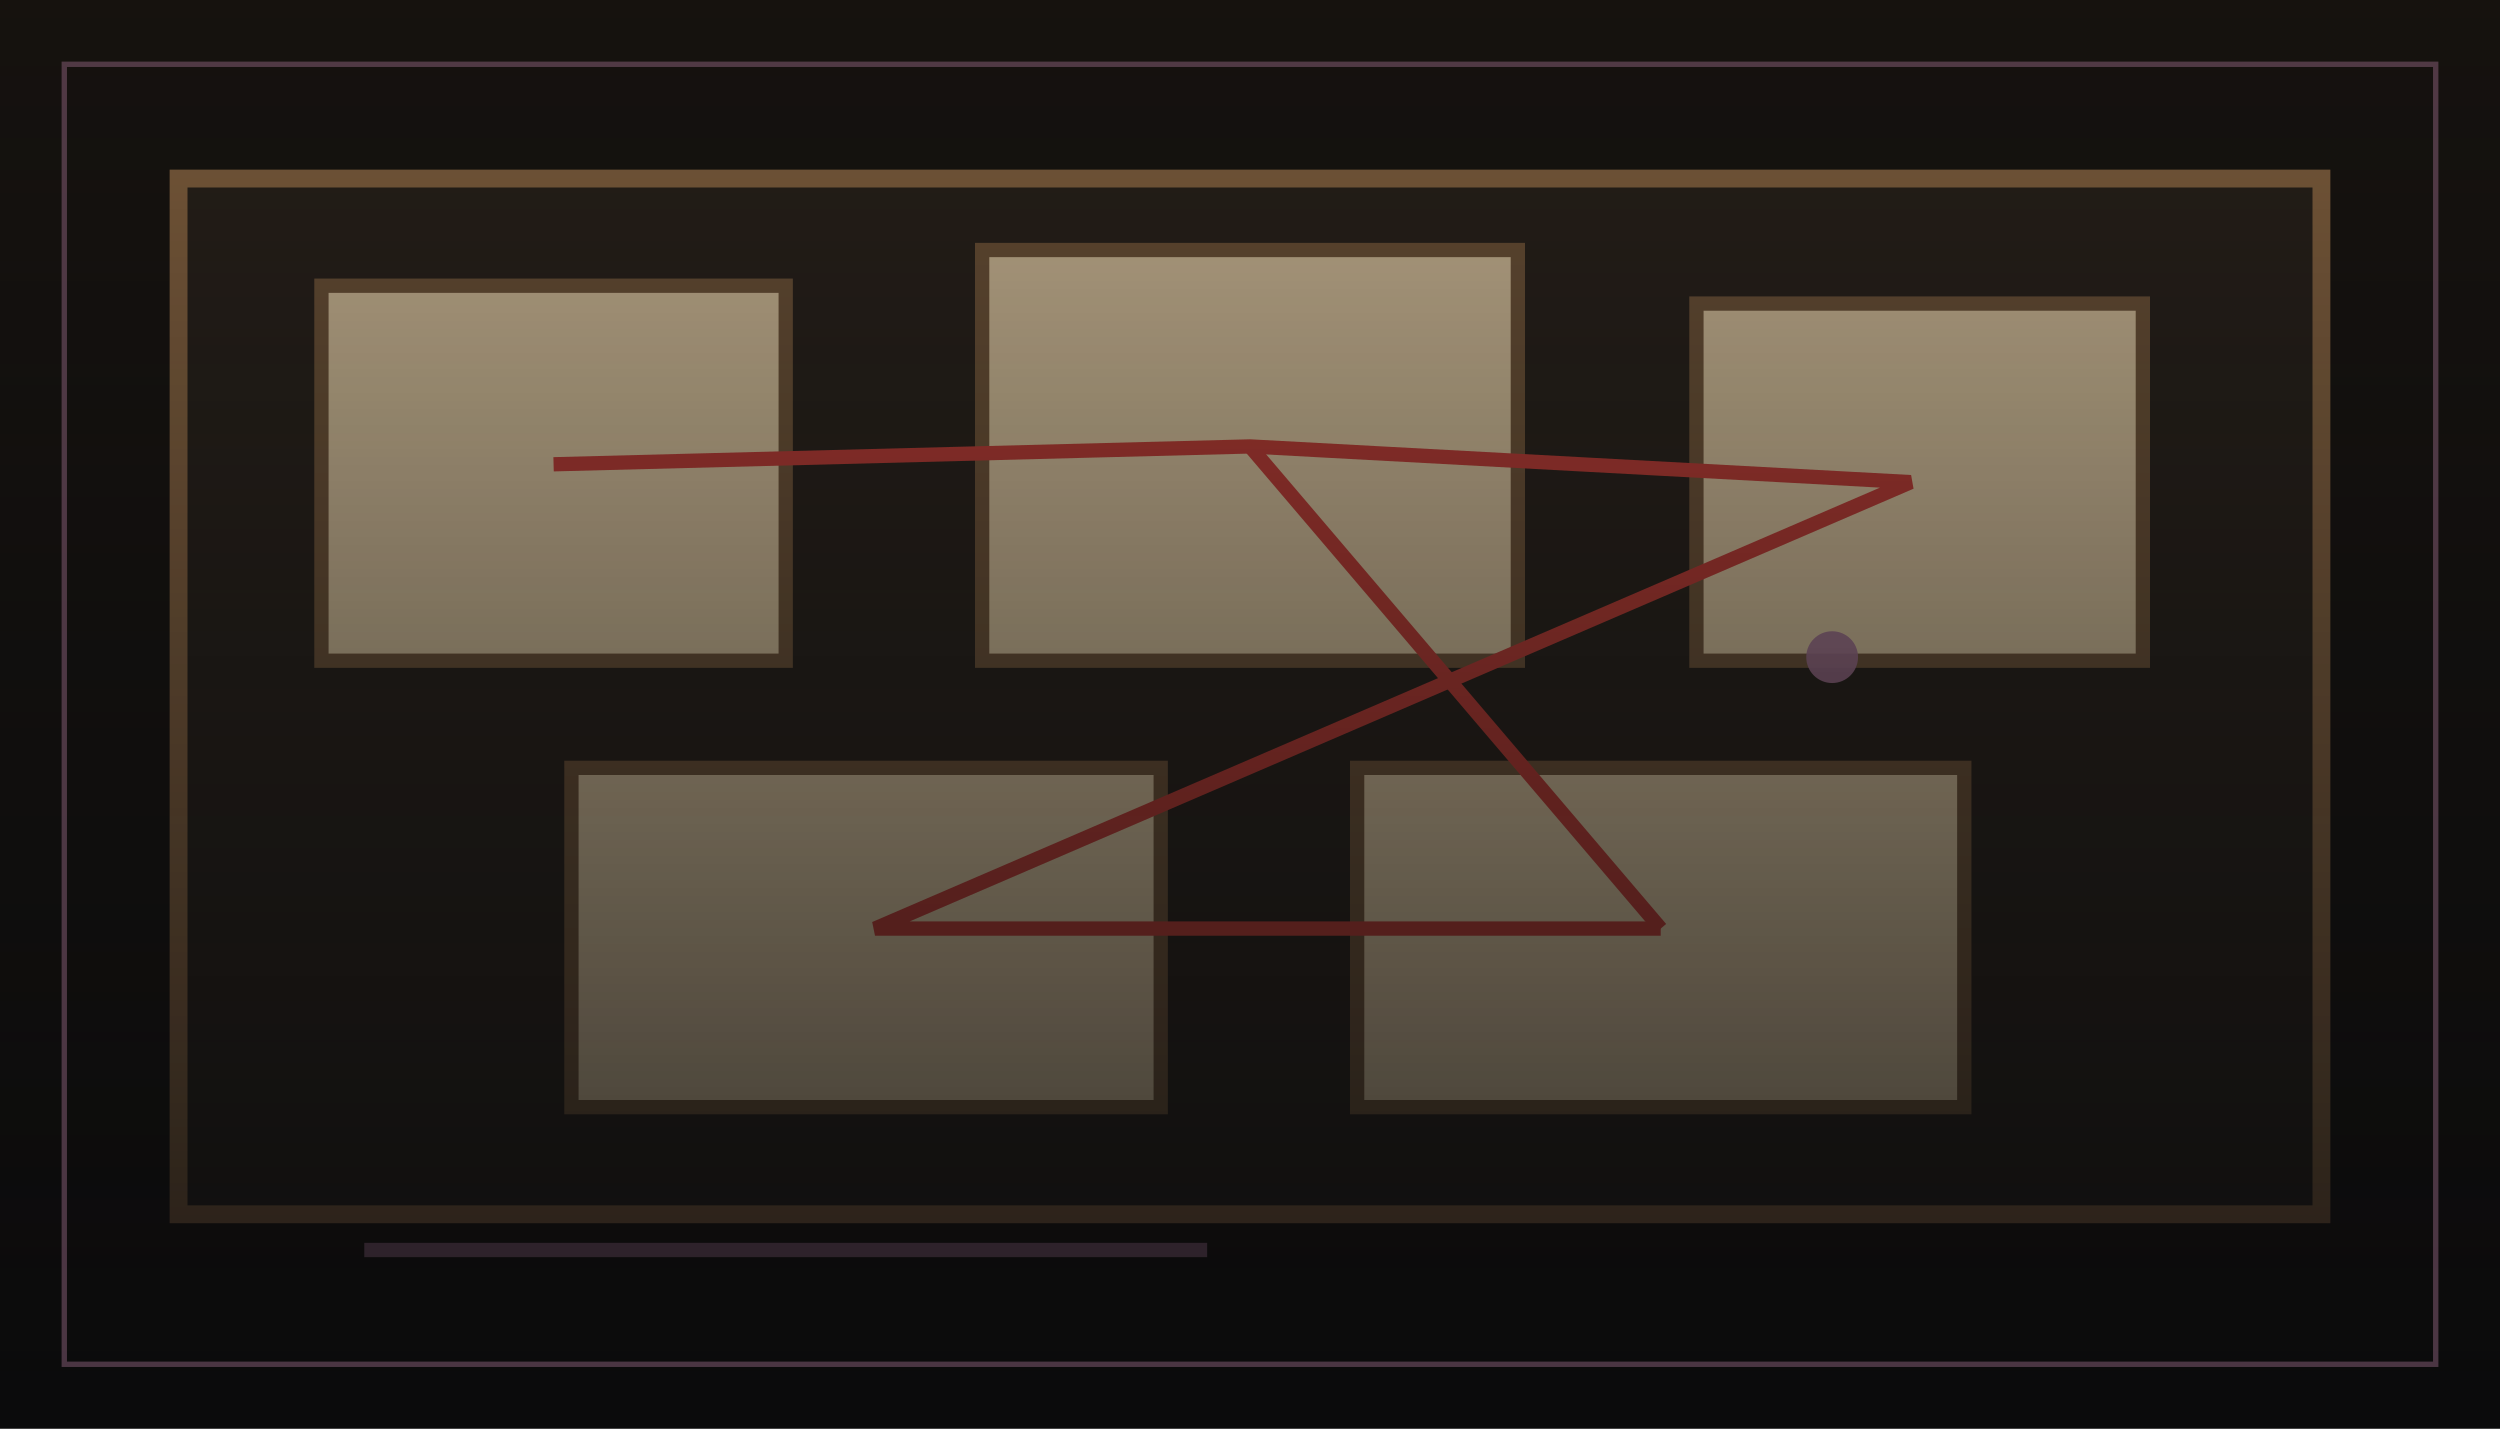
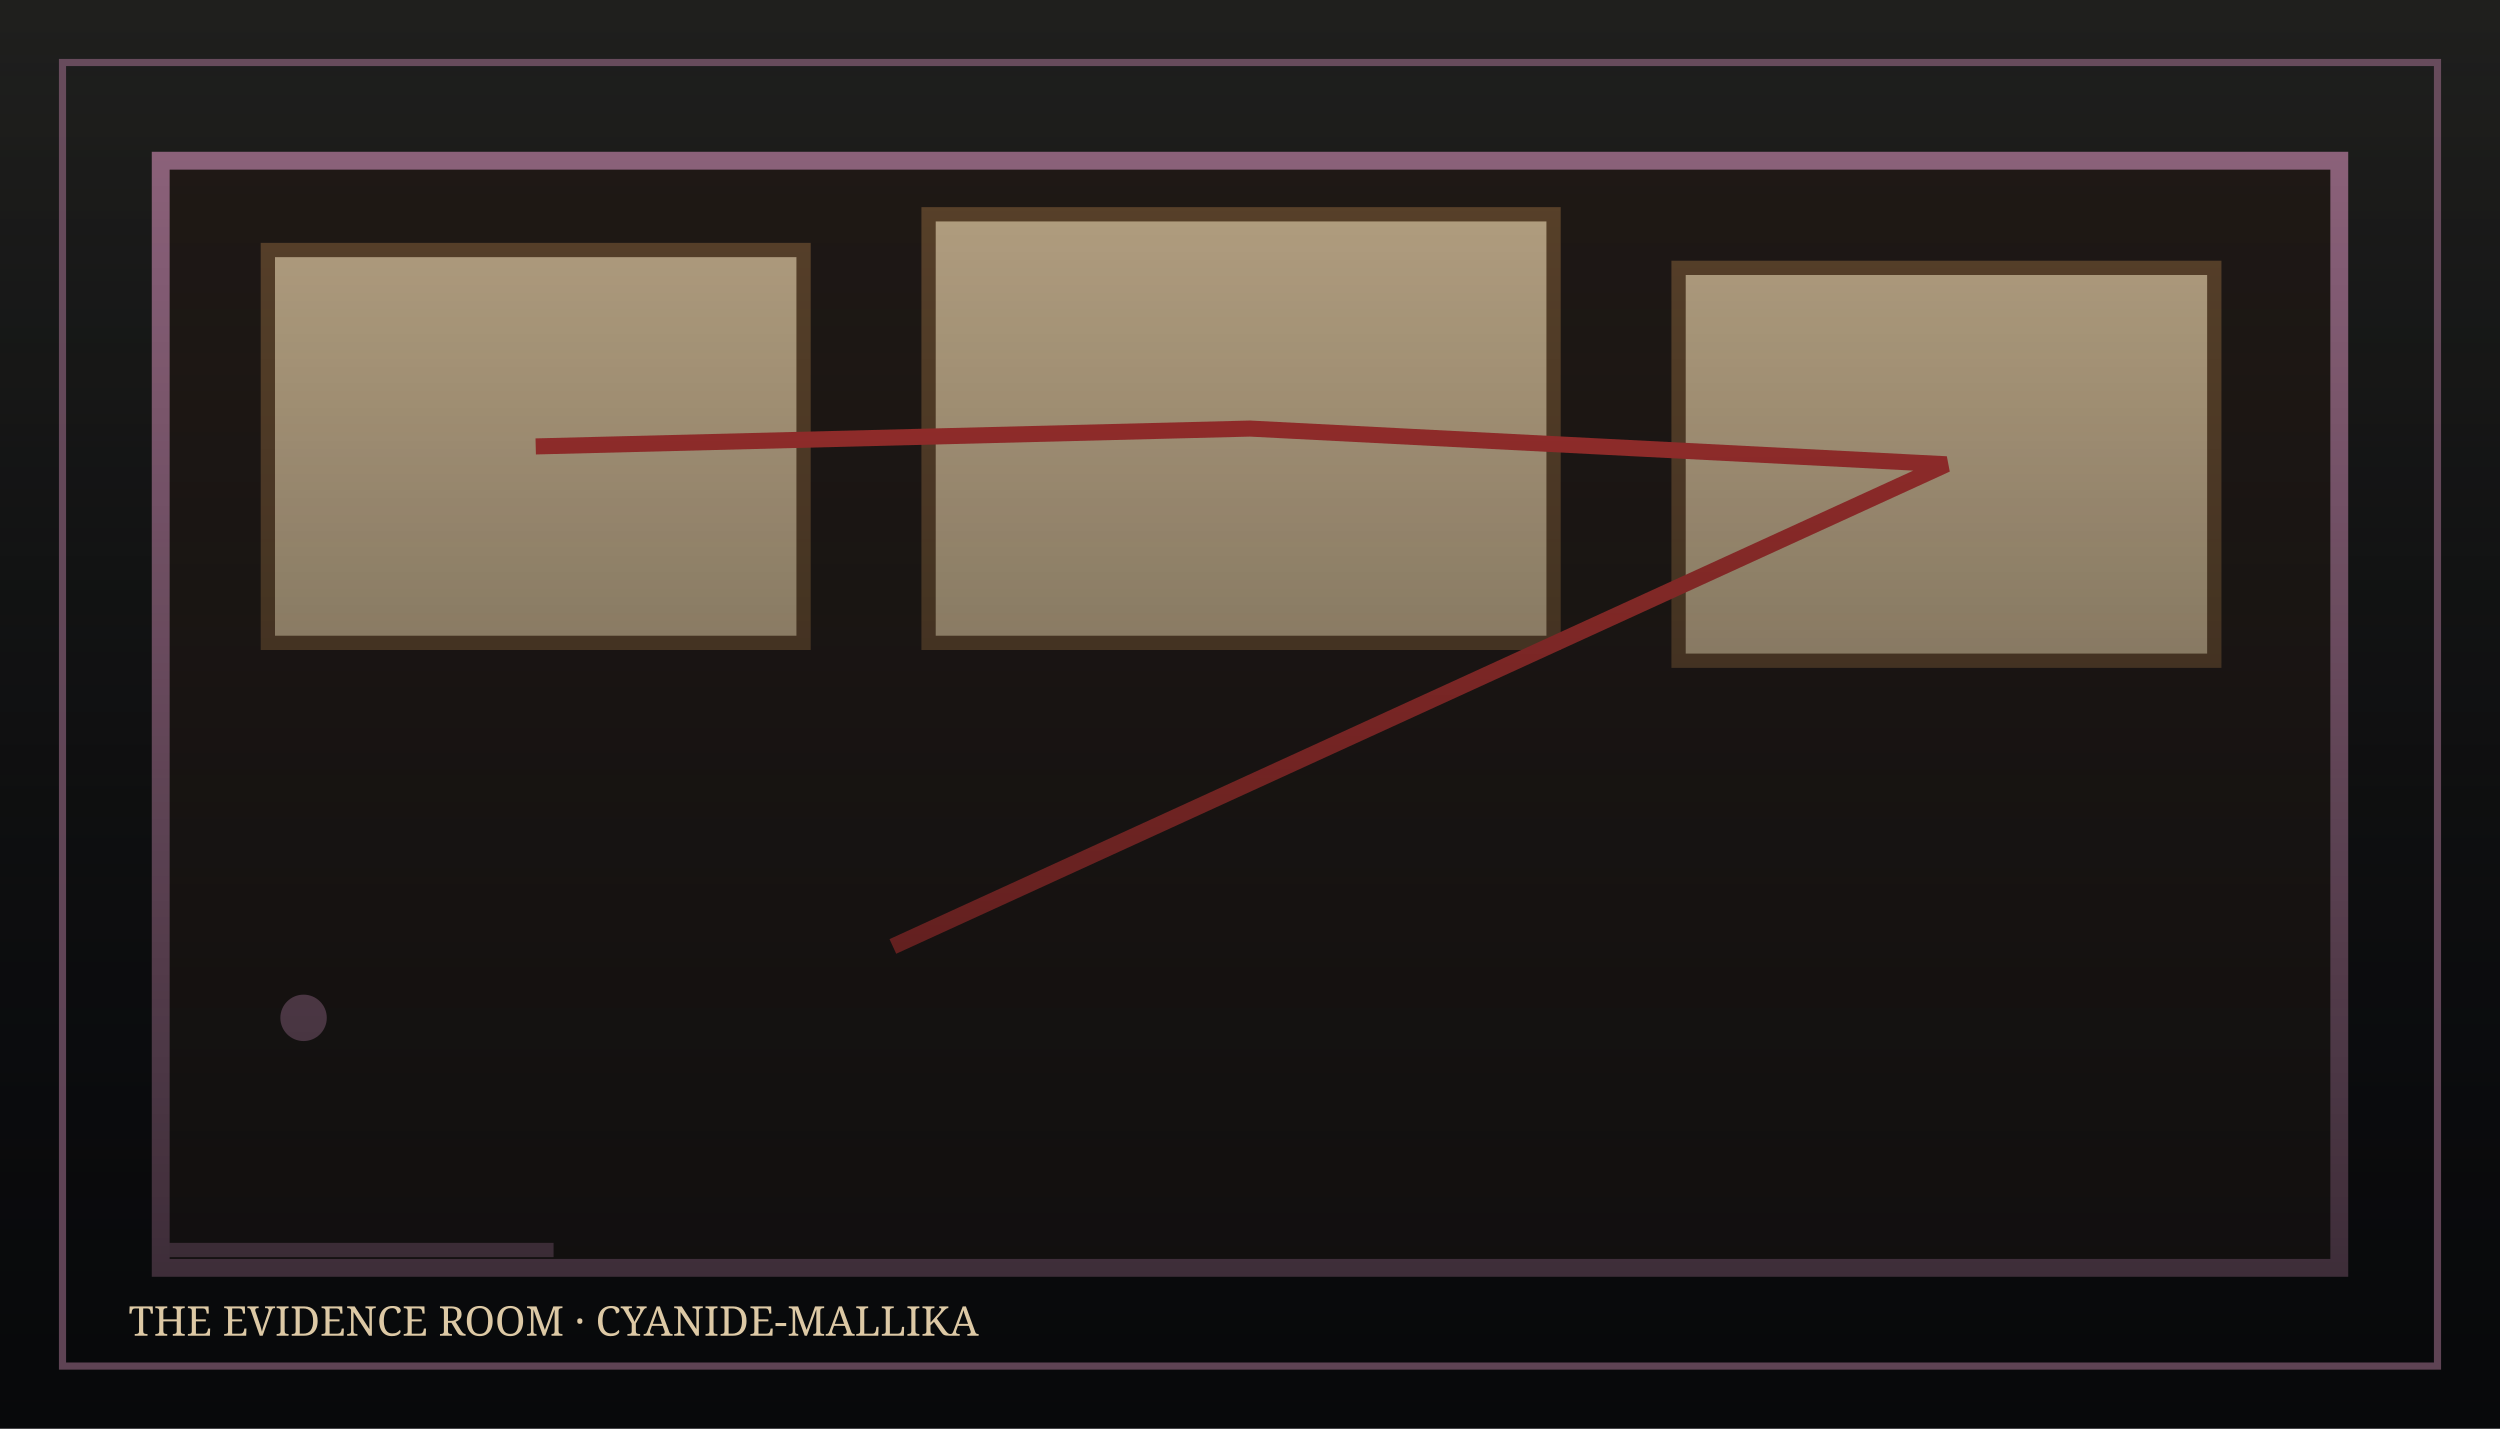
<svg xmlns="http://www.w3.org/2000/svg" viewBox="0 0 1400 800">
  <defs>
+     <linearGradient id="bg" x2="0" y2="1">
+       <stop stop-color="#20201e" />
+       <stop offset="1" stop-color="#08090b" />
+     </linearGradient>
    <linearGradient id="shade" x2="0" y2="1">
-       <stop stop-color="#08090b" stop-opacity=".1" />
-       <stop offset="1" stop-color="#08090b" stop-opacity=".8" />
+       <stop stop-color="#08090b" stop-opacity=".02" />
+       <stop offset="1" stop-color="#08090b" stop-opacity=".7" />
    </linearGradient>
  </defs>
-   <rect width="1400" height="800" fill="#17130f" />
-   <rect x="100" y="100" width="1200" height="580" fill="#272019" stroke="#82603e" stroke-width="10" />
-   <g fill="#cdb894" stroke="#6a5035" stroke-width="8">
-     <rect x="180" y="160" width="260" height="210" />
-     <rect x="550" y="140" width="300" height="230" />
-     <rect x="950" y="170" width="250" height="200" />
-     <rect x="320" y="430" width="330" height="190" />
-     <rect x="760" y="430" width="340" height="190" />
+   <rect width="1400" height="800" fill="url(#bg)" />
+   <rect x="90" y="90" width="1220" height="620" fill="#211a16" stroke="#986a85" stroke-width="10" />
+   <g fill="#c7b18e" stroke="#61472d" stroke-width="8">
+     <rect x="150" y="140" width="300" height="220" />
+     <rect x="520" y="120" width="350" height="240" />
+     <rect x="940" y="150" width="300" height="220" />
  </g>
-   <g stroke="#b43a32" stroke-width="8" fill="none">
-     <path d="M310 260L700 250L1070 270L490 520L930 520" />
-     <path d="M700 250L930 520" />
-   </g>
-   <g opacity=".9" stroke="#986a85" fill="#986a85">
-     <path d="M204 700h472" stroke-width="8" />
-     <circle cx="1026" cy="368" r="14" />
+   <path d="M300 250L700 240L1090 260L500 530" stroke="#b43532" stroke-width="9" fill="none" />
+   <g fill="#986a85" opacity=".9">
+     <circle cx="170" cy="570" r="13" />
+     <path d="M90 700h220" stroke="#986a85" stroke-width="8" />
  </g>
  <rect width="1400" height="800" fill="url(#shade)" />
-   <rect x="36" y="36" width="1328" height="728" fill="none" stroke="#986a85" stroke-opacity=".45" stroke-width="3" />
+   <rect x="35" y="35" width="1330" height="730" fill="none" stroke="#986a85" stroke-opacity=".6" stroke-width="4" />
+   <text x="72" y="748" fill="#ddc9a5" font-family="Georgia,serif" font-size="23">THE EVIDENCE ROOM · CYANIDE-MALLIKA</text>
</svg>
